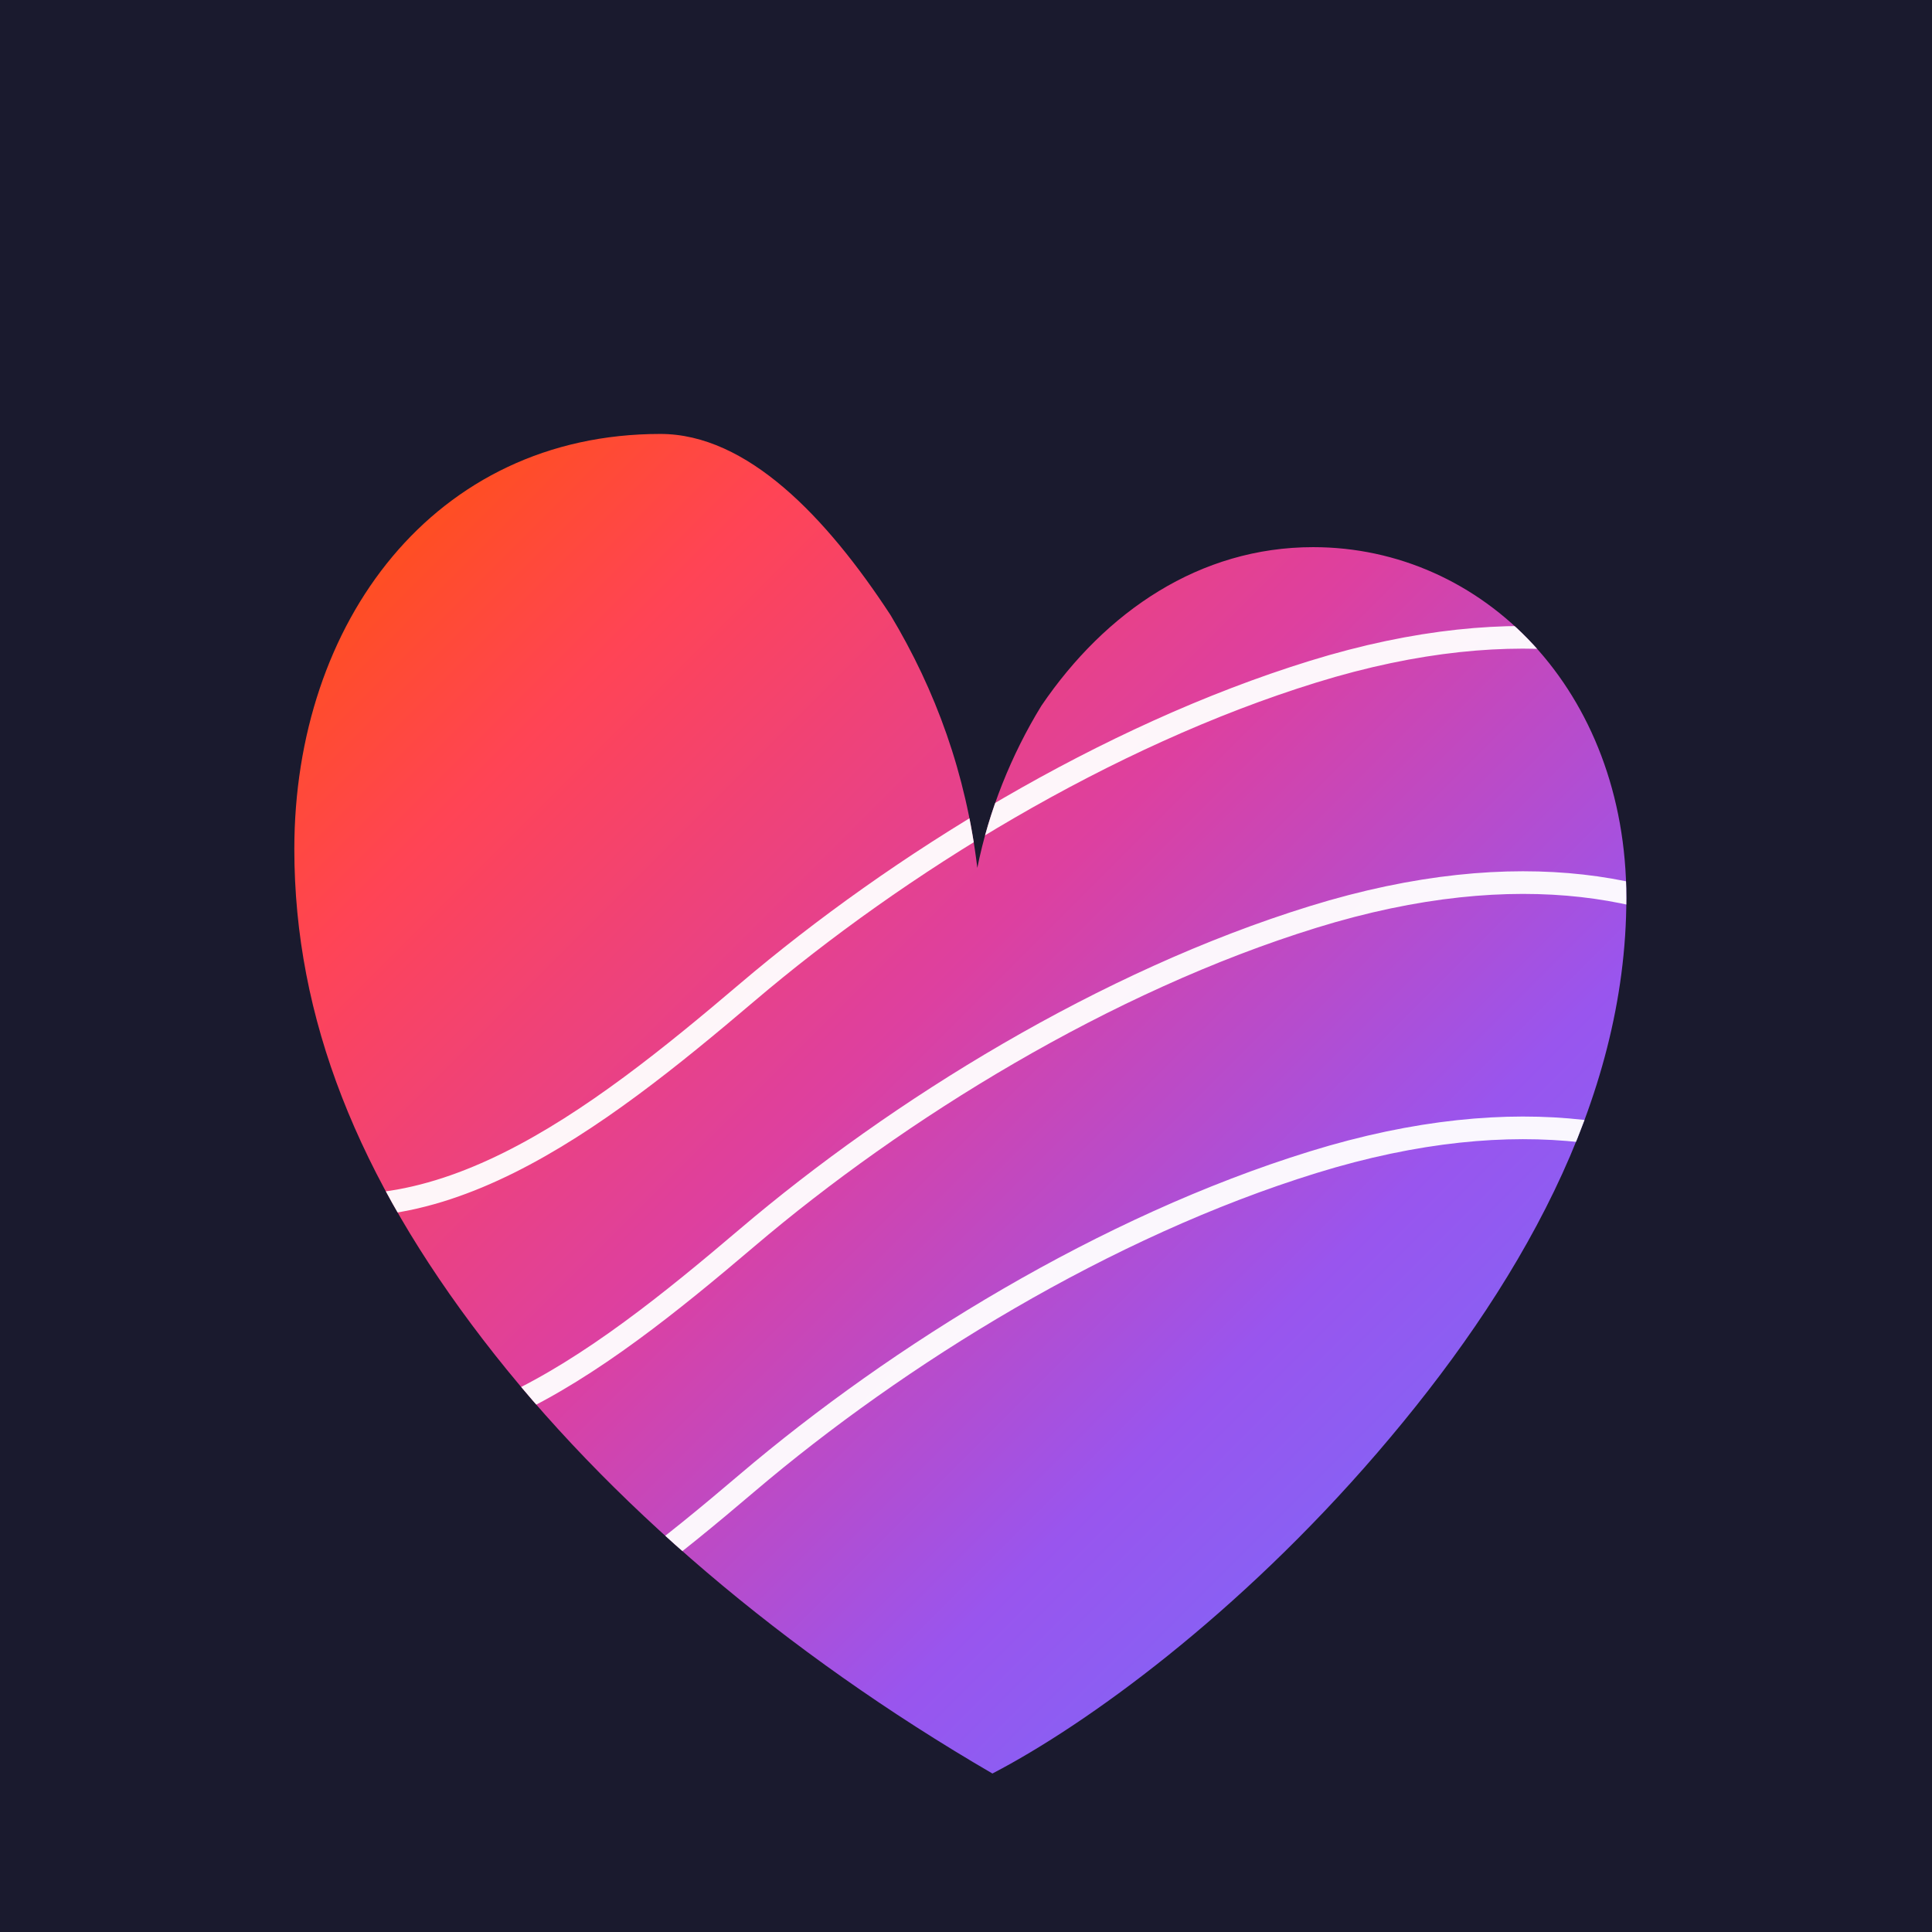
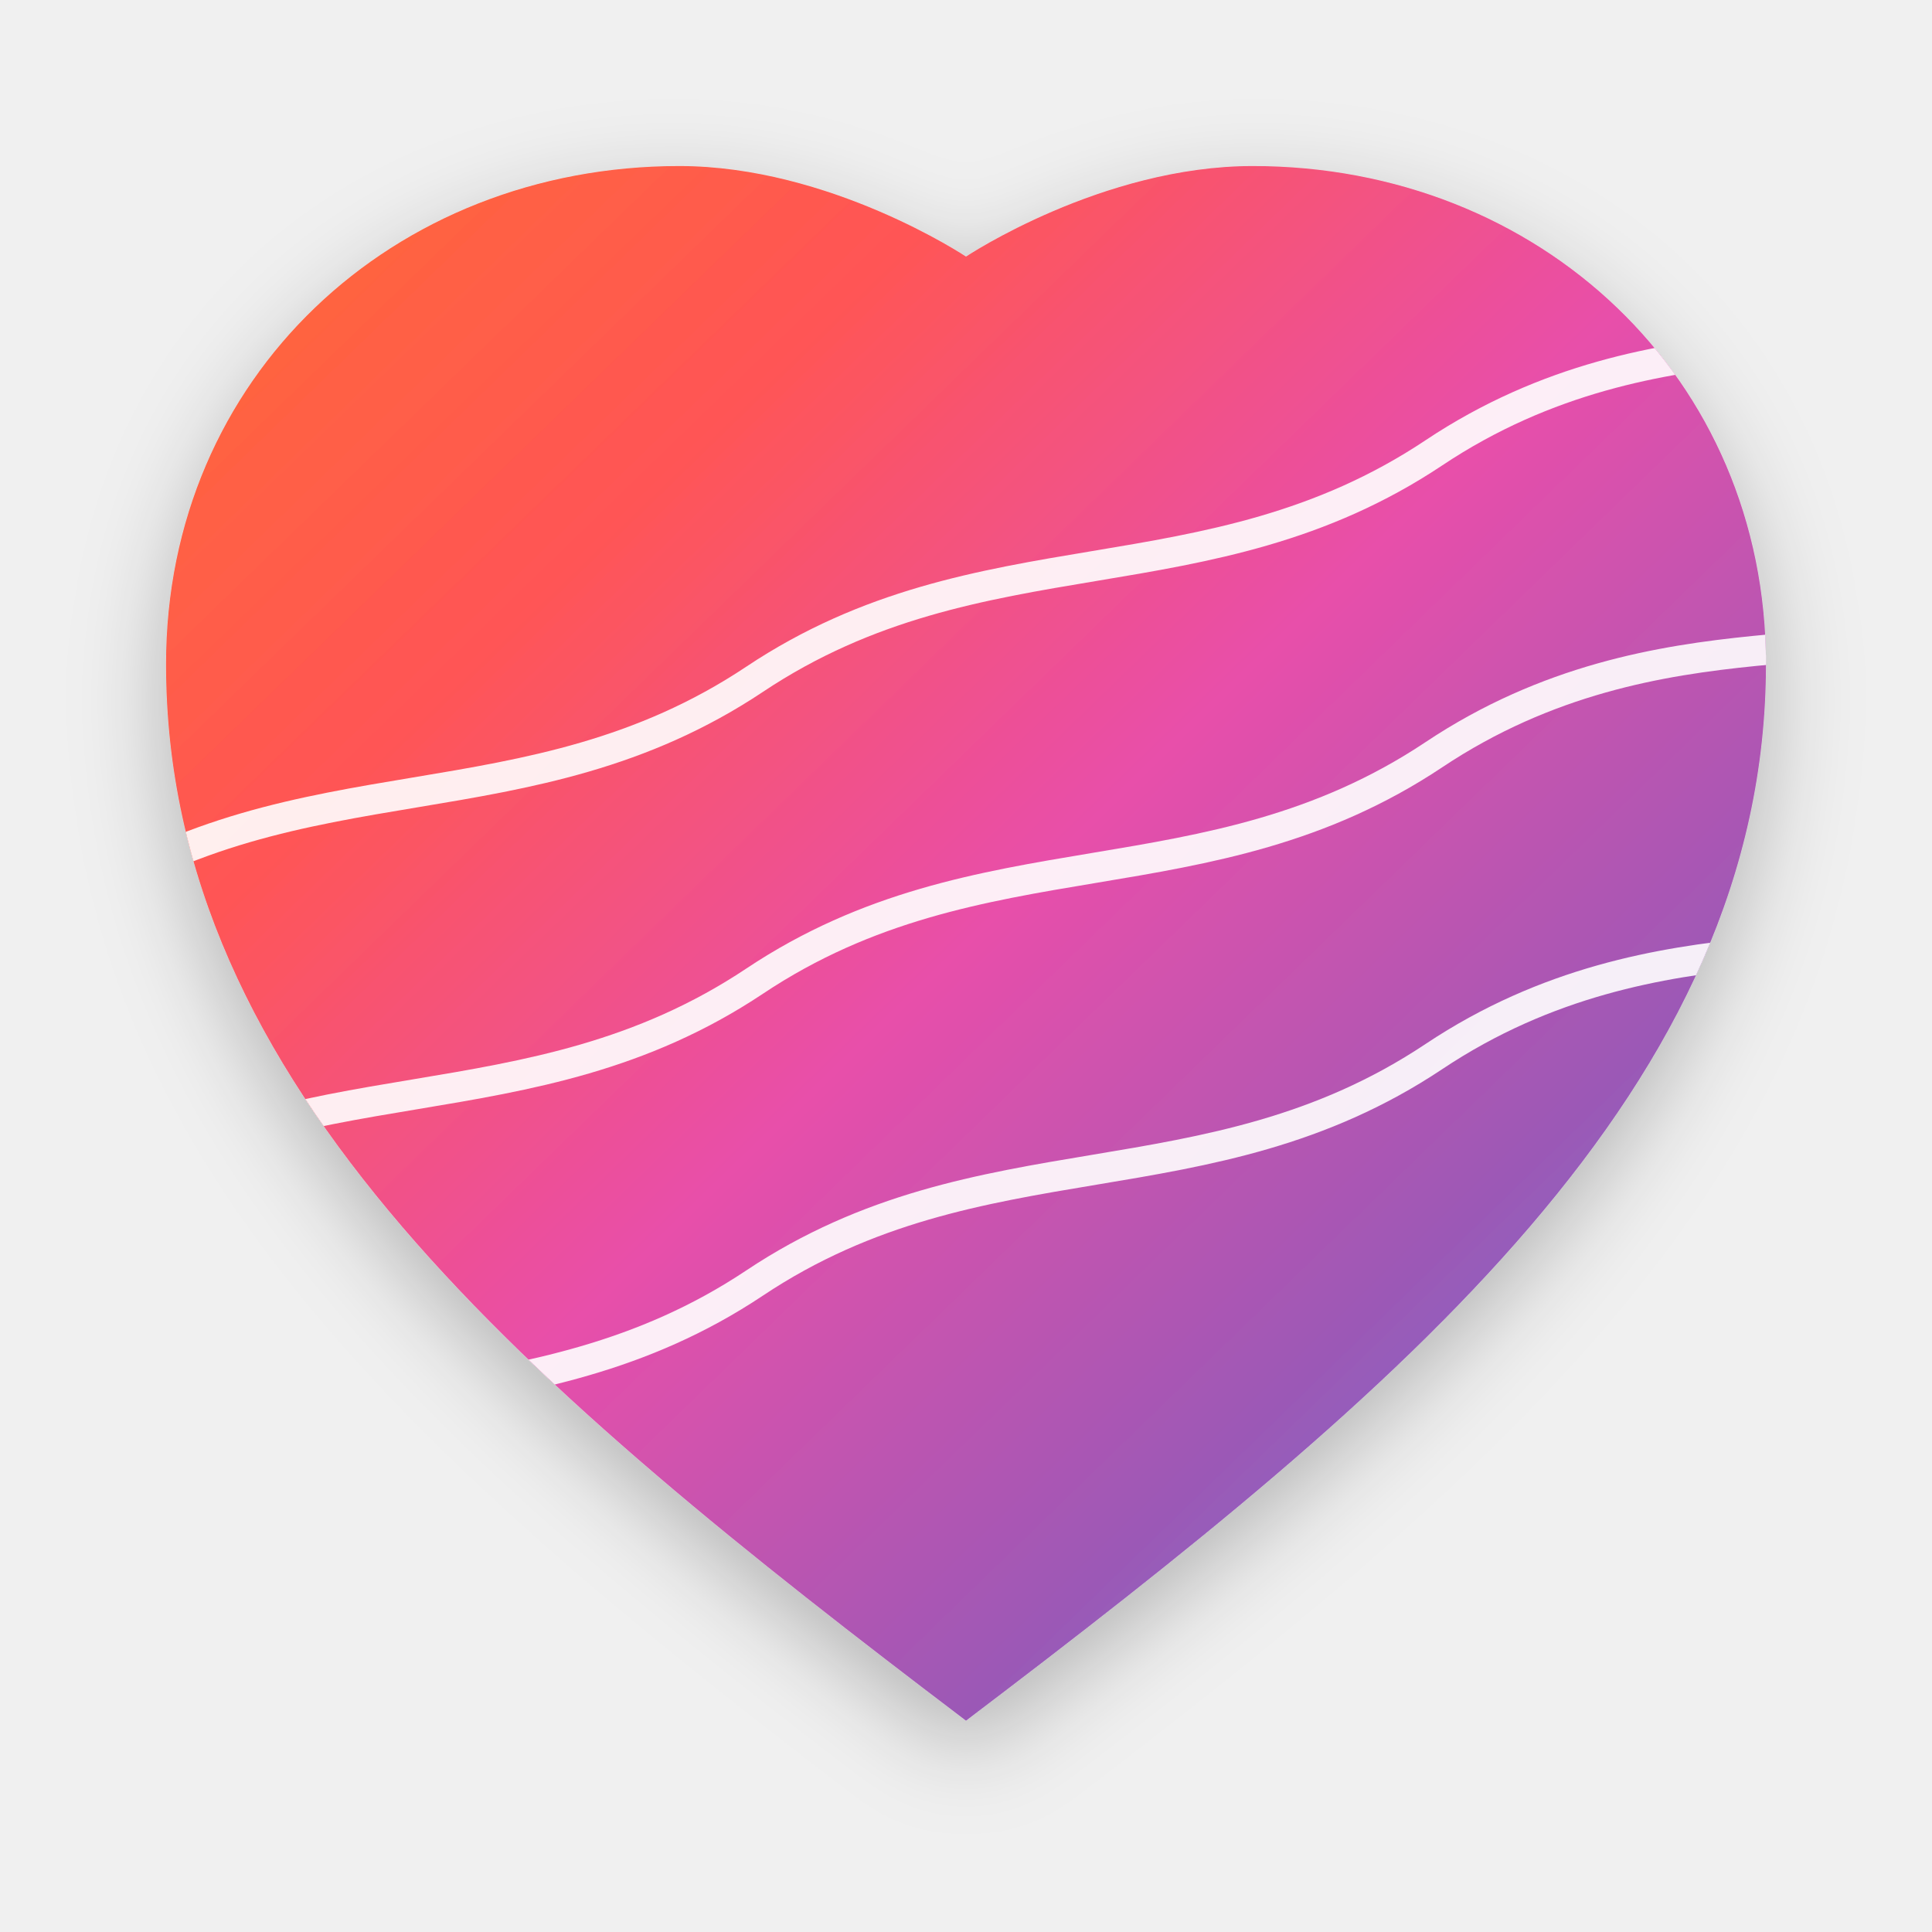
<svg xmlns="http://www.w3.org/2000/svg" width="512" height="512" viewBox="0 0 512 512">
-   <rect x="0" y="0" width="512" height="512" fill="#1a1a2e" />
  <defs>
    <linearGradient id="heartGradient" x1="0%" y1="0%" x2="100%" y2="100%">
-       <stop offset="0%" stop-color="#FF5500" />
-       <stop offset="20%" stop-color="#FF4455" />
-       <stop offset="45%" stop-color="#DD40A0" />
-       <stop offset="70%" stop-color="#9955EE" />
-       <stop offset="100%" stop-color="#6677FF" />
+       <stop offset="0%" stop-color="#FF6B35" />
+       <stop offset="25%" stop-color="#FF5555" />
+       <stop offset="50%" stop-color="#E84FAA" />
+       <stop offset="75%" stop-color="#9B59B6" />
+       <stop offset="100%" stop-color="#667EEA" />
    </linearGradient>
+     <filter id="shadow" x="-20%" y="-20%" width="140%" height="140%">
+       <feDropShadow dx="0" dy="8" stdDeviation="12" flood-color="#000000" flood-opacity="0.25" />
+     </filter>
    <clipPath id="heartClip">
-       <path d="M152 95 C92 95 55 145 55 205 C55 250 72 292 105 335 C138 378 185 418 240 450 C265 437 305 408 342 365 C379 322 408 272 408 218 C408 163 370 125 325 125 C295 125 270 142 253 167 C245 180 239 195 236 210 C233 185 225 163 213 143 C196 117 175 95 152 95 Z" />
+       <path d="M256 456 C140 368 44 288 44 176 C44 100 104 44 180 44 C220 44 256 68 256 68 C256 68 292 44 332 44 C408 44 468 100 468 176 C468 288 372 368 256 456 Z" />
    </clipPath>
  </defs>
-   <g transform="translate(23, 20)">
-     <path d="M152 95 C92 95 55 145 55 205 C55 250 72 292 105 335 C138 378 185 418 240 450 C265 437 305 408 342 365 C379 322 408 272 408 218 C408 163 370 125 325 125 C295 125 270 142 253 167 C245 180 239 195 236 210 C233 185 225 163 213 143 C196 117 175 95 152 95 Z" fill="url(#heartGradient)" />
+   <g filter="url(#shadow)">
+     <path d="M256 456 C140 368 44 288 44 176 C44 100 104 44 180 44 C220 44 256 68 256 68 C256 68 292 44 332 44 C408 44 468 100 468 176 C468 288 372 368 256 456 Z" fill="url(#heartGradient)" />
    <g clip-path="url(#heartClip)">
-       <path d="M45 295 C90 312 135 277 175 243 C215 209 270 175 325 158 C380 141 420 150 445 167" fill="none" stroke="white" stroke-width="6" stroke-linecap="round" opacity="0.95" />
-       <path d="M45 355 C90 377 135 342 175 308 C215 274 270 240 325 223 C380 206 420 215 445 232" fill="none" stroke="white" stroke-width="6" stroke-linecap="round" opacity="0.95" />
-       <path d="M45 415 C90 442 135 407 175 373 C215 339 270 305 325 288 C380 271 420 280 445 297" fill="none" stroke="white" stroke-width="6" stroke-linecap="round" opacity="0.95" />
+       <path d="M20 240 C80 200 140 220 200 180 C260 140 320 160 380 120 C440 80 500 100 520 80" fill="none" stroke="white" stroke-width="8" stroke-linecap="round" opacity="0.9" />
+       <path d="M20 320 C80 280 140 300 200 260 C260 220 320 240 380 200 C440 160 500 180 520 160" fill="none" stroke="white" stroke-width="8" stroke-linecap="round" opacity="0.9" />
+       <path d="M20 400 C80 360 140 380 200 340 C260 300 320 320 380 280 C440 240 500 260 520 240" fill="none" stroke="white" stroke-width="8" stroke-linecap="round" opacity="0.9" />
    </g>
  </g>
</svg>
